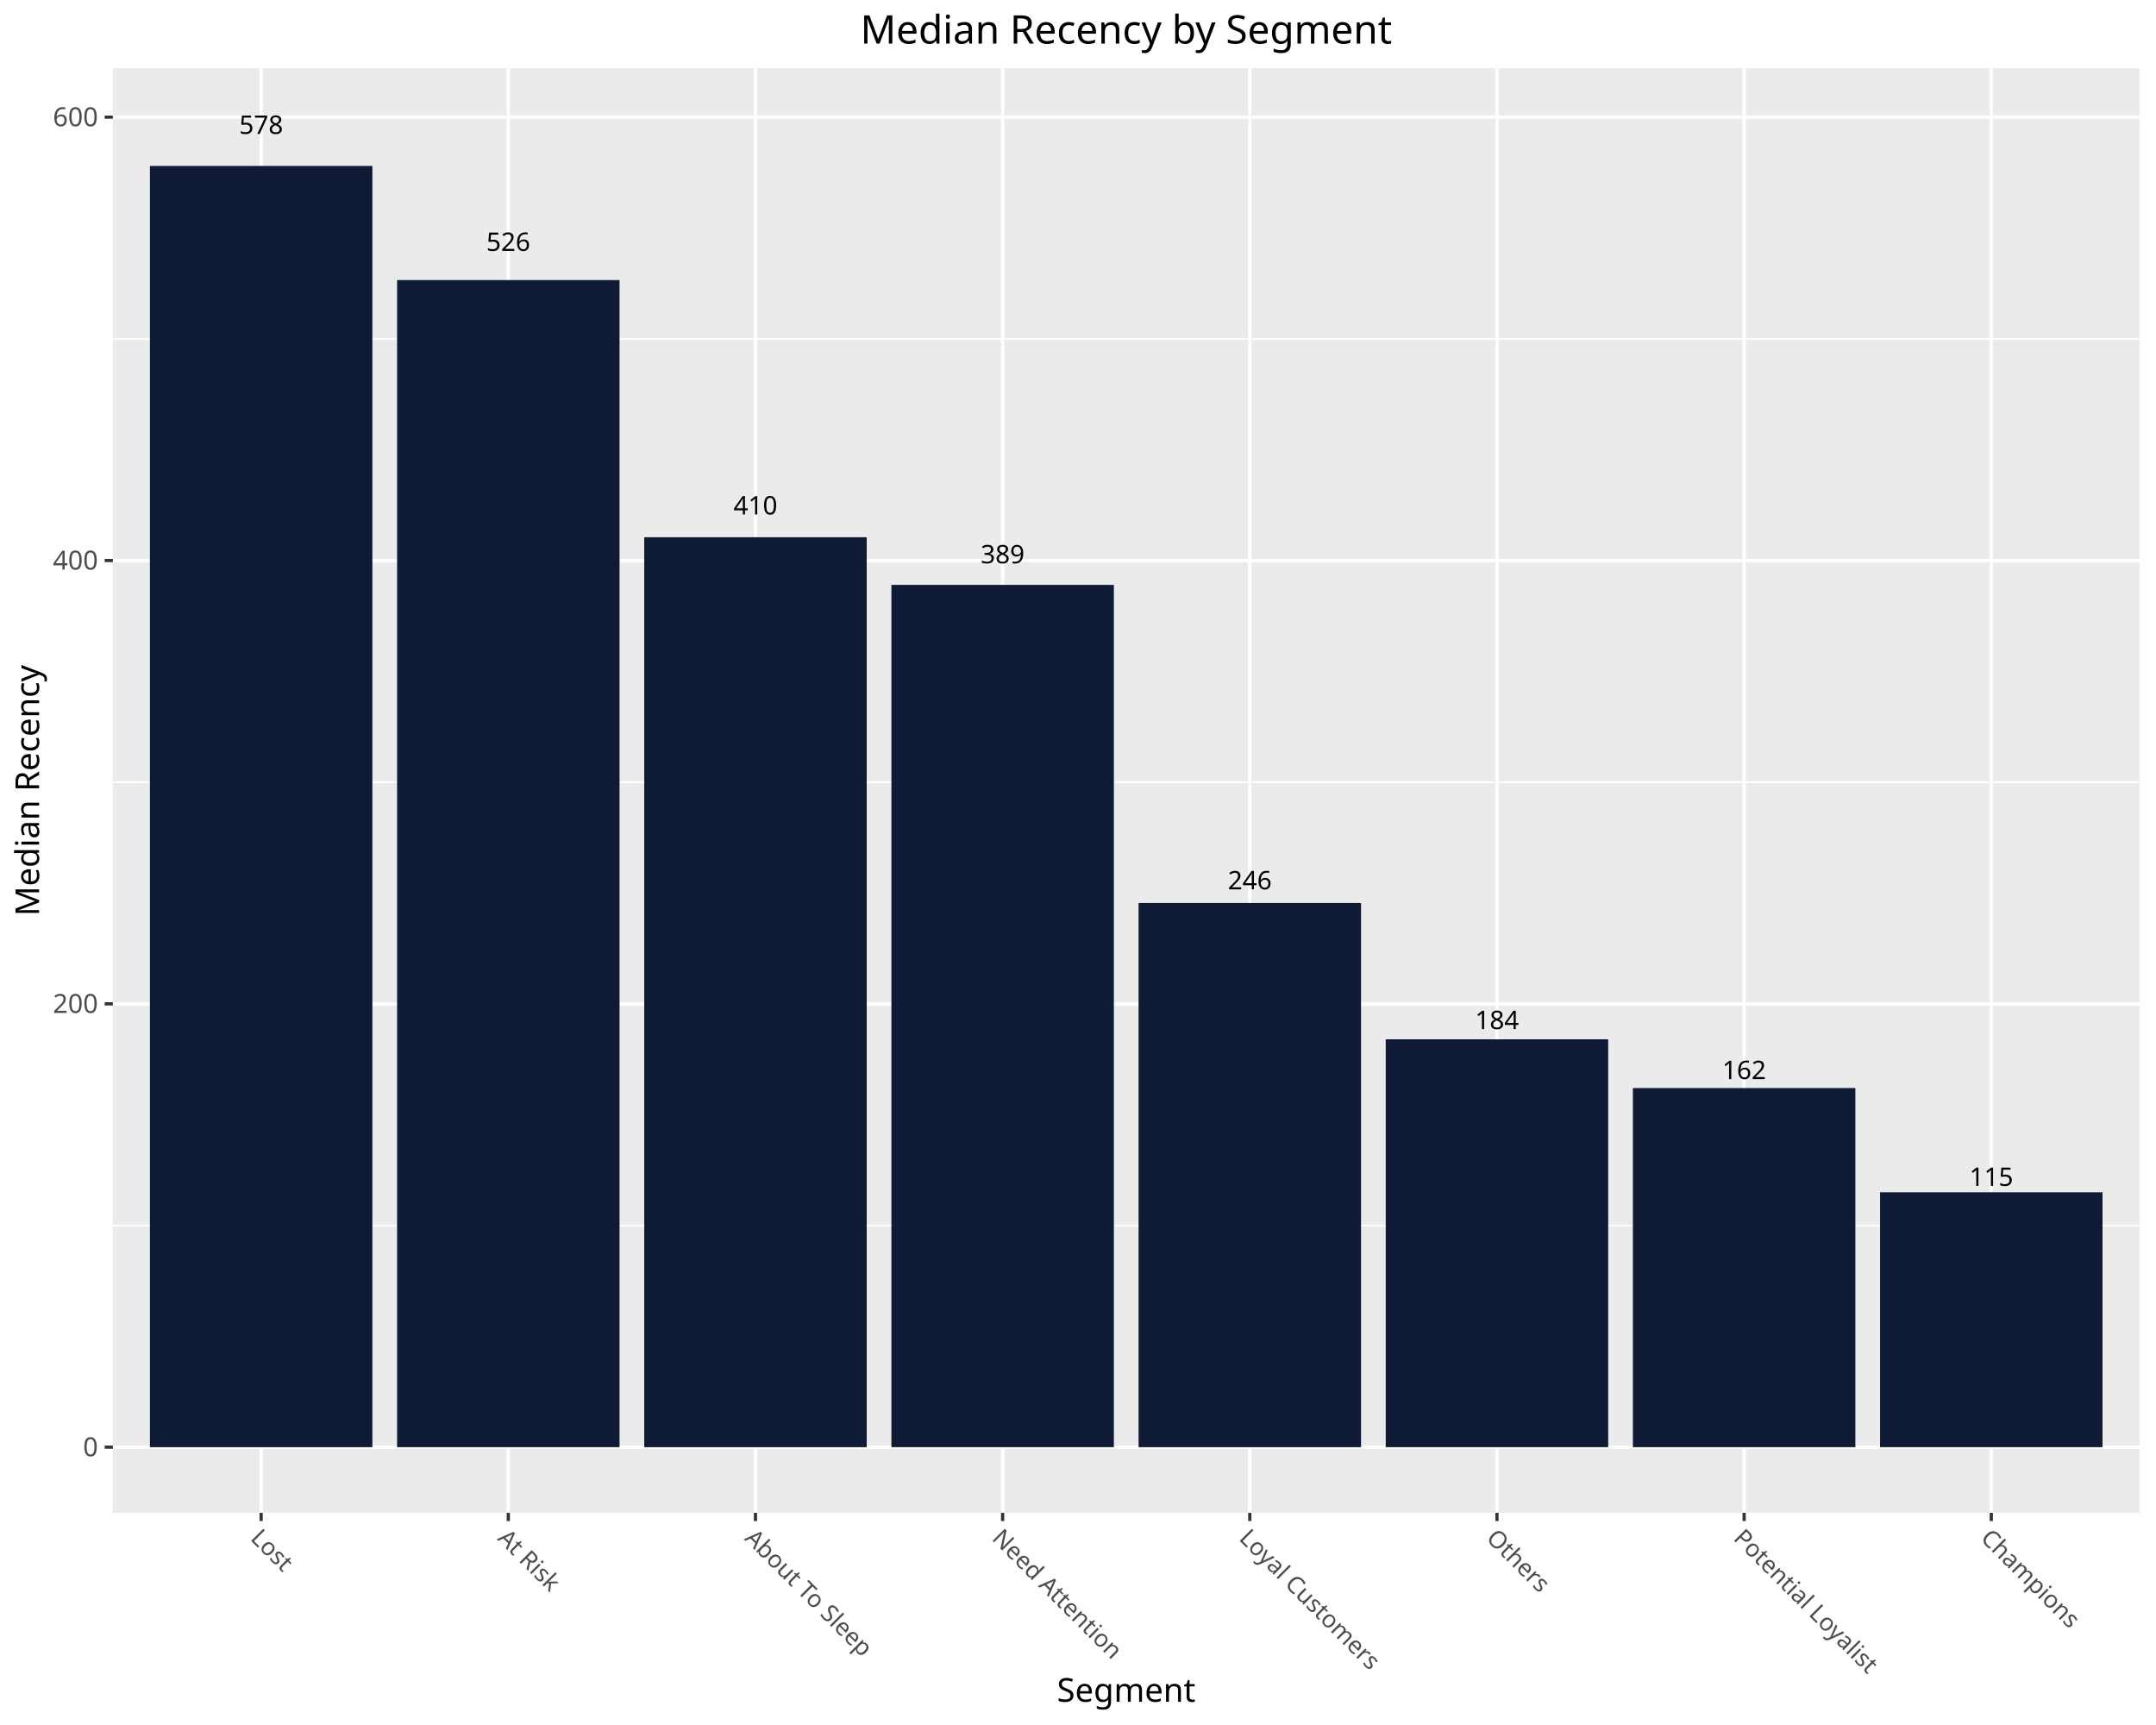
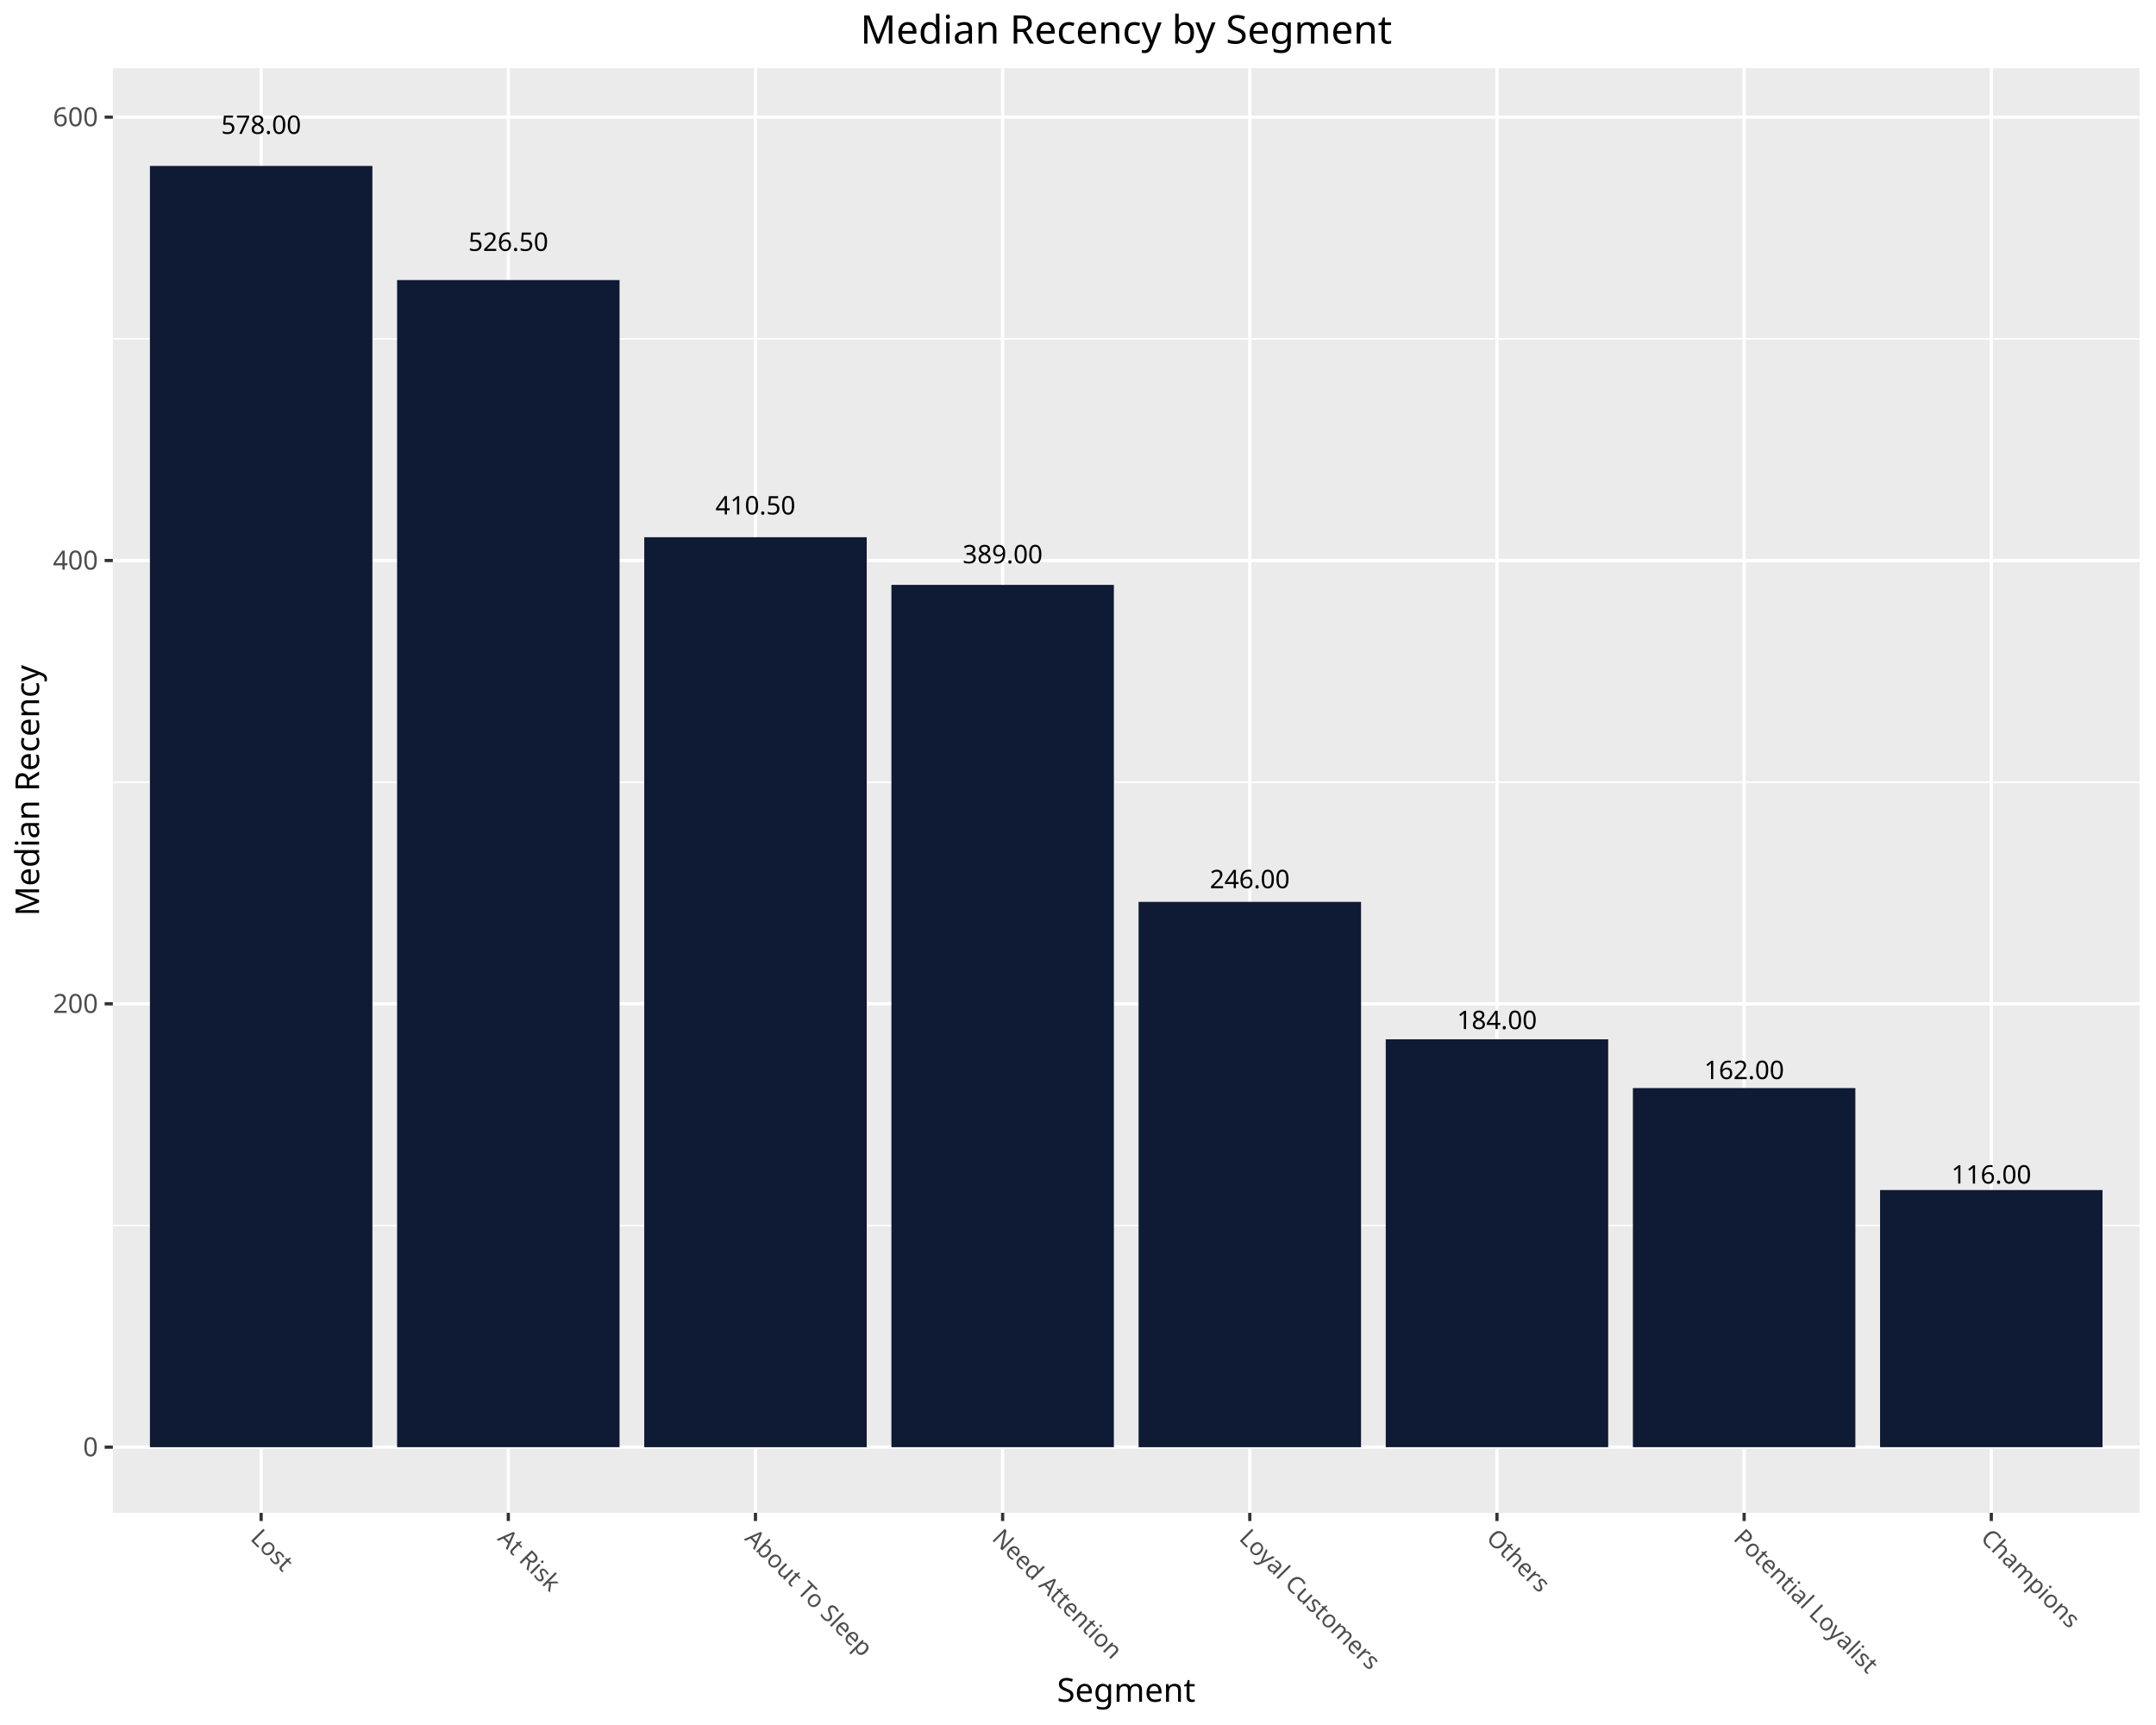
<svg xmlns="http://www.w3.org/2000/svg" class="svglite" data-engine-version="2.0" width="720.00pt" height="576.00pt" viewBox="0 0 720.00 576.00">
  <defs>
    <style type="text/css">
    .svglite line, .svglite polyline, .svglite polygon, .svglite path, .svglite rect, .svglite circle {
      fill: none;
      stroke: #000000;
      stroke-linecap: round;
      stroke-linejoin: round;
      stroke-miterlimit: 10.00;
    }
  </style>
  </defs>
  <rect width="100%" height="100%" style="stroke: none; fill: #FFFFFF;" />
  <defs>
    <clipPath id="cpMC4wMHw3MjAuMDB8MC4wMHw1NzYuMDA=">
      <rect x="0.00" y="0.00" width="720.00" height="576.00" />
    </clipPath>
  </defs>
  <g clip-path="url(#cpMC4wMHw3MjAuMDB8MC4wMHw1NzYuMDA=)">
    <rect x="0.00" y="0.00" width="720.00" height="576.00" style="stroke-width: 1.07; stroke: #FFFFFF; fill: #FFFFFF;" />
  </g>
  <defs>
    <clipPath id="cpMzcuNjl8NzE0LjUyfDIyLjc4fDUwNS4xNg==">
      <rect x="37.69" y="22.78" width="676.83" height="482.38" />
    </clipPath>
  </defs>
  <g clip-path="url(#cpMzcuNjl8NzE0LjUyfDIyLjc4fDUwNS4xNg==)">
    <rect x="37.69" y="22.78" width="676.83" height="482.38" style="stroke-width: 1.07; stroke: none; fill: #EBEBEB;" />
    <polyline points="37.69,409.21 714.52,409.21 " style="stroke-width: 0.53; stroke: #FFFFFF; stroke-linecap: butt;" />
    <polyline points="37.69,261.18 714.52,261.18 " style="stroke-width: 0.53; stroke: #FFFFFF; stroke-linecap: butt;" />
    <polyline points="37.69,113.14 714.52,113.14 " style="stroke-width: 0.53; stroke: #FFFFFF; stroke-linecap: butt;" />
    <polyline points="37.69,483.23 714.52,483.23 " style="stroke-width: 1.07; stroke: #FFFFFF; stroke-linecap: butt;" />
    <polyline points="37.69,335.20 714.52,335.20 " style="stroke-width: 1.07; stroke: #FFFFFF; stroke-linecap: butt;" />
    <polyline points="37.69,187.16 714.52,187.16 " style="stroke-width: 1.07; stroke: #FFFFFF; stroke-linecap: butt;" />
    <polyline points="37.69,39.12 714.52,39.12 " style="stroke-width: 1.07; stroke: #FFFFFF; stroke-linecap: butt;" />
    <polyline points="87.21,505.16 87.21,22.78 " style="stroke-width: 1.07; stroke: #FFFFFF; stroke-linecap: butt;" />
    <polyline points="169.75,505.16 169.75,22.78 " style="stroke-width: 1.07; stroke: #FFFFFF; stroke-linecap: butt;" />
    <polyline points="252.29,505.16 252.29,22.78 " style="stroke-width: 1.07; stroke: #FFFFFF; stroke-linecap: butt;" />
    <polyline points="334.83,505.16 334.83,22.78 " style="stroke-width: 1.07; stroke: #FFFFFF; stroke-linecap: butt;" />
    <polyline points="417.37,505.16 417.37,22.78 " style="stroke-width: 1.07; stroke: #FFFFFF; stroke-linecap: butt;" />
    <polyline points="499.92,505.16 499.92,22.78 " style="stroke-width: 1.07; stroke: #FFFFFF; stroke-linecap: butt;" />
    <polyline points="582.46,505.16 582.46,22.78 " style="stroke-width: 1.07; stroke: #FFFFFF; stroke-linecap: butt;" />
    <polyline points="665.00,505.16 665.00,22.78 " style="stroke-width: 1.07; stroke: #FFFFFF; stroke-linecap: butt;" />
-     <rect x="627.85" y="398.11" width="74.29" height="85.12" style="stroke-width: 1.07; stroke: none; stroke-linecap: butt; stroke-linejoin: miter; fill: #0F1A34;" />
+     <rect x="627.85" y="397.37" width="74.29" height="85.86" style="stroke-width: 1.07; stroke: none; stroke-linecap: butt; stroke-linejoin: miter; fill: #0F1A34;" />
    <rect x="545.31" y="363.32" width="74.29" height="119.91" style="stroke-width: 1.07; stroke: none; stroke-linecap: butt; stroke-linejoin: miter; fill: #0F1A34;" />
    <rect x="462.77" y="347.04" width="74.29" height="136.19" style="stroke-width: 1.07; stroke: none; stroke-linecap: butt; stroke-linejoin: miter; fill: #0F1A34;" />
-     <rect x="380.23" y="301.52" width="74.29" height="181.72" style="stroke-width: 1.07; stroke: none; stroke-linecap: butt; stroke-linejoin: miter; fill: #0F1A34;" />
+     <rect x="380.23" y="301.15" width="74.29" height="182.09" style="stroke-width: 1.07; stroke: none; stroke-linecap: butt; stroke-linejoin: miter; fill: #0F1A34;" />
    <rect x="297.69" y="195.30" width="74.29" height="287.93" style="stroke-width: 1.07; stroke: none; stroke-linecap: butt; stroke-linejoin: miter; fill: #0F1A34;" />
    <rect x="215.15" y="179.39" width="74.29" height="303.85" style="stroke-width: 1.07; stroke: none; stroke-linecap: butt; stroke-linejoin: miter; fill: #0F1A34;" />
    <rect x="132.61" y="93.52" width="74.29" height="389.71" style="stroke-width: 1.07; stroke: none; stroke-linecap: butt; stroke-linejoin: miter; fill: #0F1A34;" />
    <rect x="50.07" y="55.41" width="74.29" height="427.83" style="stroke-width: 1.07; stroke: none; stroke-linecap: butt; stroke-linejoin: miter; fill: #0F1A34;" />
-     <text x="665.00" y="395.98" text-anchor="middle" style="font-size: 8.54px; font-family: sans;" textLength="14.24px" lengthAdjust="spacingAndGlyphs">115</text>
-     <text x="582.46" y="360.32" text-anchor="middle" style="font-size: 8.54px; font-family: sans;" textLength="14.24px" lengthAdjust="spacingAndGlyphs">162</text>
-     <text x="499.92" y="343.63" text-anchor="middle" style="font-size: 8.54px; font-family: sans;" textLength="14.24px" lengthAdjust="spacingAndGlyphs">184</text>
-     <text x="417.37" y="296.97" text-anchor="middle" style="font-size: 8.54px; font-family: sans;" textLength="14.24px" lengthAdjust="spacingAndGlyphs">246</text>
-     <text x="334.83" y="188.10" text-anchor="middle" style="font-size: 8.54px; font-family: sans;" textLength="14.24px" lengthAdjust="spacingAndGlyphs">389</text>
-     <text x="252.29" y="171.79" text-anchor="middle" style="font-size: 8.54px; font-family: sans;" textLength="14.24px" lengthAdjust="spacingAndGlyphs">410</text>
-     <text x="169.75" y="83.78" text-anchor="middle" style="font-size: 8.54px; font-family: sans;" textLength="14.24px" lengthAdjust="spacingAndGlyphs">526</text>
-     <text x="87.21" y="44.71" text-anchor="middle" style="font-size: 8.54px; font-family: sans;" textLength="14.24px" lengthAdjust="spacingAndGlyphs">578</text>
+     <text x="665.00" y="395.22" text-anchor="middle" style="font-size: 8.54px; font-family: sans;" textLength="26.11px" lengthAdjust="spacingAndGlyphs">116.00</text>
+     <text x="582.46" y="360.32" text-anchor="middle" style="font-size: 8.54px; font-family: sans;" textLength="26.11px" lengthAdjust="spacingAndGlyphs">162.00</text>
+     <text x="499.92" y="343.63" text-anchor="middle" style="font-size: 8.54px; font-family: sans;" textLength="26.11px" lengthAdjust="spacingAndGlyphs">184.00</text>
+     <text x="417.37" y="296.59" text-anchor="middle" style="font-size: 8.54px; font-family: sans;" textLength="26.11px" lengthAdjust="spacingAndGlyphs">246.00</text>
+     <text x="334.83" y="188.10" text-anchor="middle" style="font-size: 8.54px; font-family: sans;" textLength="26.11px" lengthAdjust="spacingAndGlyphs">389.00</text>
+     <text x="252.29" y="171.79" text-anchor="middle" style="font-size: 8.54px; font-family: sans;" textLength="26.11px" lengthAdjust="spacingAndGlyphs">410.50</text>
+     <text x="169.75" y="83.78" text-anchor="middle" style="font-size: 8.54px; font-family: sans;" textLength="26.11px" lengthAdjust="spacingAndGlyphs">526.50</text>
+     <text x="87.21" y="44.71" text-anchor="middle" style="font-size: 8.54px; font-family: sans;" textLength="26.11px" lengthAdjust="spacingAndGlyphs">578.00</text>
  </g>
  <g clip-path="url(#cpMC4wMHw3MjAuMDB8MC4wMHw1NzYuMDA=)">
    <text x="32.76" y="486.26" text-anchor="end" style="font-size: 8.80px; fill: #4D4D4D; font-family: sans;" textLength="4.89px" lengthAdjust="spacingAndGlyphs">0</text>
    <text x="32.76" y="338.22" text-anchor="end" style="font-size: 8.80px; fill: #4D4D4D; font-family: sans;" textLength="14.68px" lengthAdjust="spacingAndGlyphs">200</text>
    <text x="32.76" y="190.19" text-anchor="end" style="font-size: 8.80px; fill: #4D4D4D; font-family: sans;" textLength="14.68px" lengthAdjust="spacingAndGlyphs">400</text>
    <text x="32.76" y="42.15" text-anchor="end" style="font-size: 8.80px; fill: #4D4D4D; font-family: sans;" textLength="14.68px" lengthAdjust="spacingAndGlyphs">600</text>
    <polyline points="34.95,483.23 37.69,483.23 " style="stroke-width: 1.07; stroke: #333333; stroke-linecap: butt;" />
    <polyline points="34.95,335.20 37.69,335.20 " style="stroke-width: 1.07; stroke: #333333; stroke-linecap: butt;" />
    <polyline points="34.95,187.16 37.69,187.16 " style="stroke-width: 1.07; stroke: #333333; stroke-linecap: butt;" />
    <polyline points="34.95,39.12 37.69,39.12 " style="stroke-width: 1.07; stroke: #333333; stroke-linecap: butt;" />
    <polyline points="87.21,507.90 87.21,505.16 " style="stroke-width: 1.07; stroke: #333333; stroke-linecap: butt;" />
    <polyline points="169.75,507.90 169.75,505.16 " style="stroke-width: 1.07; stroke: #333333; stroke-linecap: butt;" />
    <polyline points="252.29,507.90 252.29,505.16 " style="stroke-width: 1.07; stroke: #333333; stroke-linecap: butt;" />
    <polyline points="334.83,507.90 334.83,505.16 " style="stroke-width: 1.07; stroke: #333333; stroke-linecap: butt;" />
    <polyline points="417.37,507.90 417.37,505.16 " style="stroke-width: 1.07; stroke: #333333; stroke-linecap: butt;" />
    <polyline points="499.92,507.90 499.92,505.16 " style="stroke-width: 1.07; stroke: #333333; stroke-linecap: butt;" />
    <polyline points="582.46,507.90 582.46,505.16 " style="stroke-width: 1.07; stroke: #333333; stroke-linecap: butt;" />
    <polyline points="665.00,507.90 665.00,505.16 " style="stroke-width: 1.07; stroke: #333333; stroke-linecap: butt;" />
    <text transform="translate(83.32,513.98) rotate(-315)" style="font-size: 8.00px; fill: #4D4D4D; font-family: sans;" textLength="15.12px" lengthAdjust="spacingAndGlyphs">Lost</text>
    <text transform="translate(165.86,513.98) rotate(-315)" style="font-size: 8.00px; fill: #4D4D4D; font-family: sans;" textLength="25.34px" lengthAdjust="spacingAndGlyphs">At Risk</text>
    <text transform="translate(248.40,513.98) rotate(-315)" style="font-size: 8.00px; fill: #4D4D4D; font-family: sans;" textLength="55.15px" lengthAdjust="spacingAndGlyphs">About To Sleep</text>
    <text transform="translate(330.94,513.98) rotate(-315)" style="font-size: 8.00px; fill: #4D4D4D; font-family: sans;" textLength="52.93px" lengthAdjust="spacingAndGlyphs">Need Attention</text>
    <text transform="translate(413.48,513.98) rotate(-315)" style="font-size: 8.00px; fill: #4D4D4D; font-family: sans;" textLength="60.04px" lengthAdjust="spacingAndGlyphs">Loyal Customers</text>
    <text transform="translate(496.02,513.98) rotate(-315)" style="font-size: 8.00px; fill: #4D4D4D; font-family: sans;" textLength="24.01px" lengthAdjust="spacingAndGlyphs">Others</text>
    <text transform="translate(578.56,513.98) rotate(-315)" style="font-size: 8.00px; fill: #4D4D4D; font-family: sans;" textLength="60.48px" lengthAdjust="spacingAndGlyphs">Potential Loyalist</text>
    <text transform="translate(661.10,513.98) rotate(-315)" style="font-size: 8.00px; fill: #4D4D4D; font-family: sans;" textLength="40.47px" lengthAdjust="spacingAndGlyphs">Champions</text>
    <text x="376.10" y="568.24" text-anchor="middle" style="font-size: 11.00px; font-family: sans;" textLength="44.04px" lengthAdjust="spacingAndGlyphs">Segment</text>
    <text transform="translate(13.05,263.97) rotate(-90)" text-anchor="middle" style="font-size: 11.00px; font-family: sans;" textLength="81.95px" lengthAdjust="spacingAndGlyphs">Median Recency</text>
    <text x="376.10" y="14.56" text-anchor="middle" style="font-size: 13.20px; font-family: sans;" textLength="176.13px" lengthAdjust="spacingAndGlyphs">Median Recency  by Segment</text>
  </g>
</svg>
